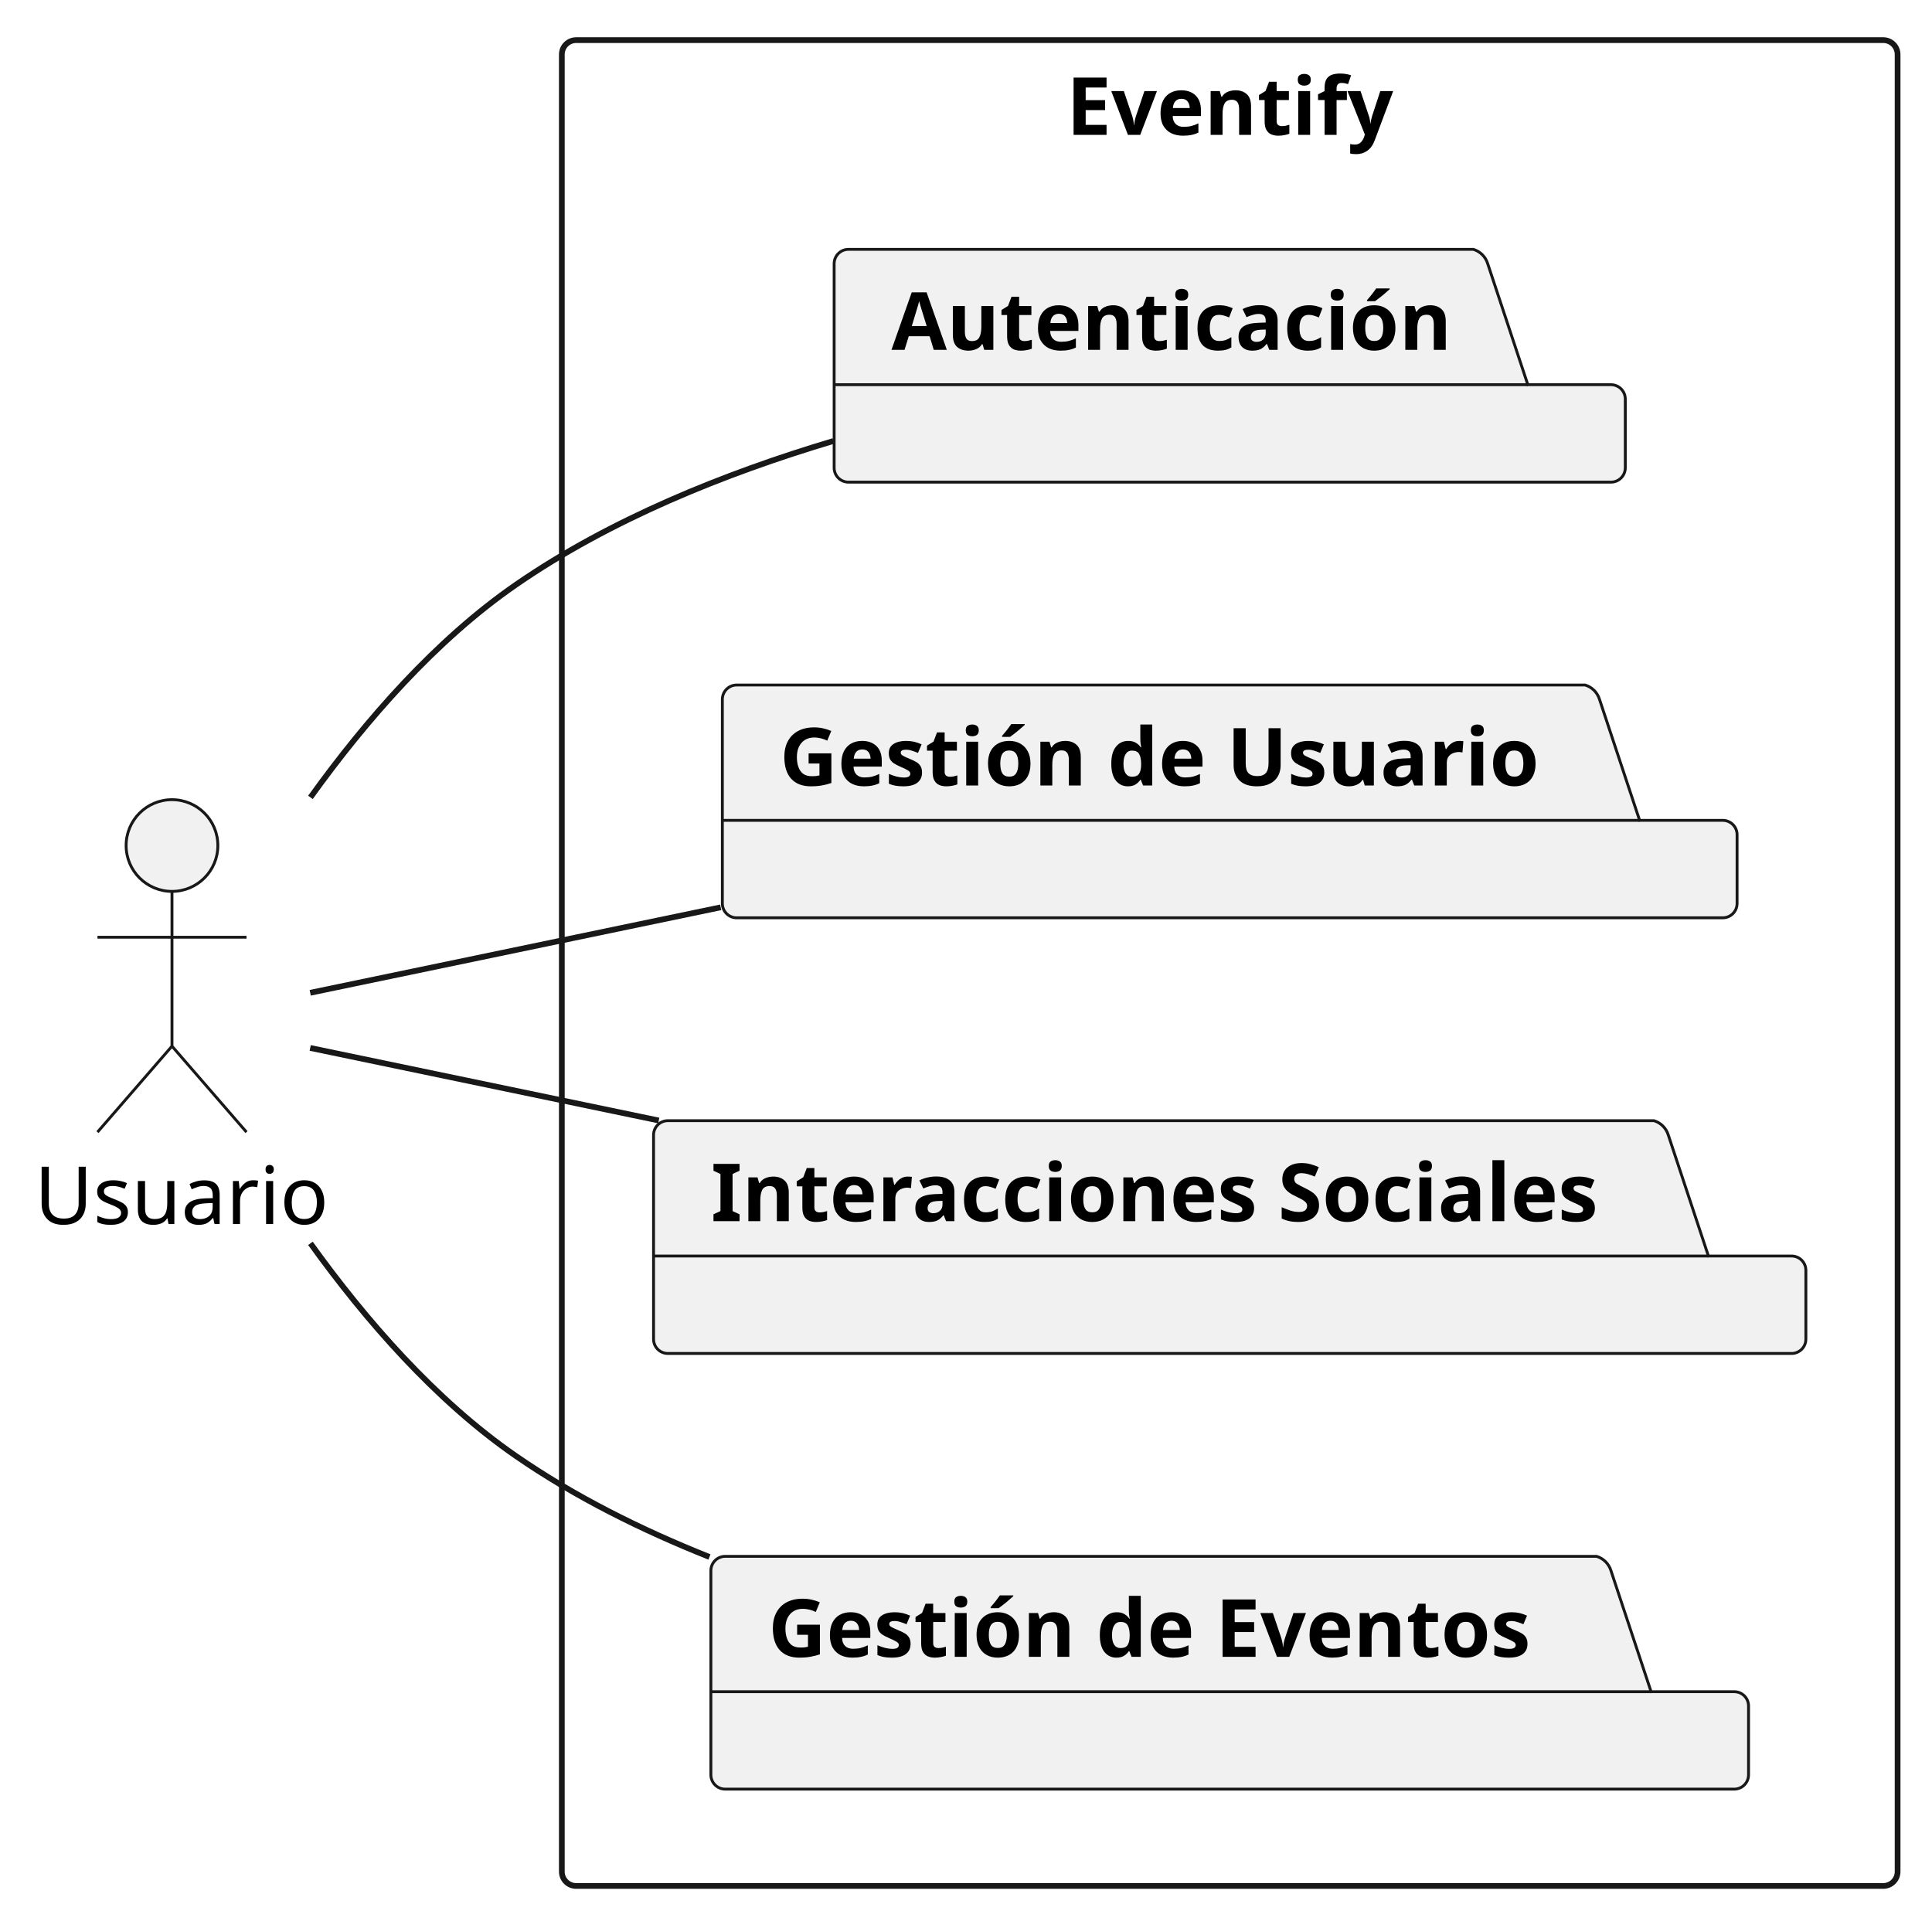
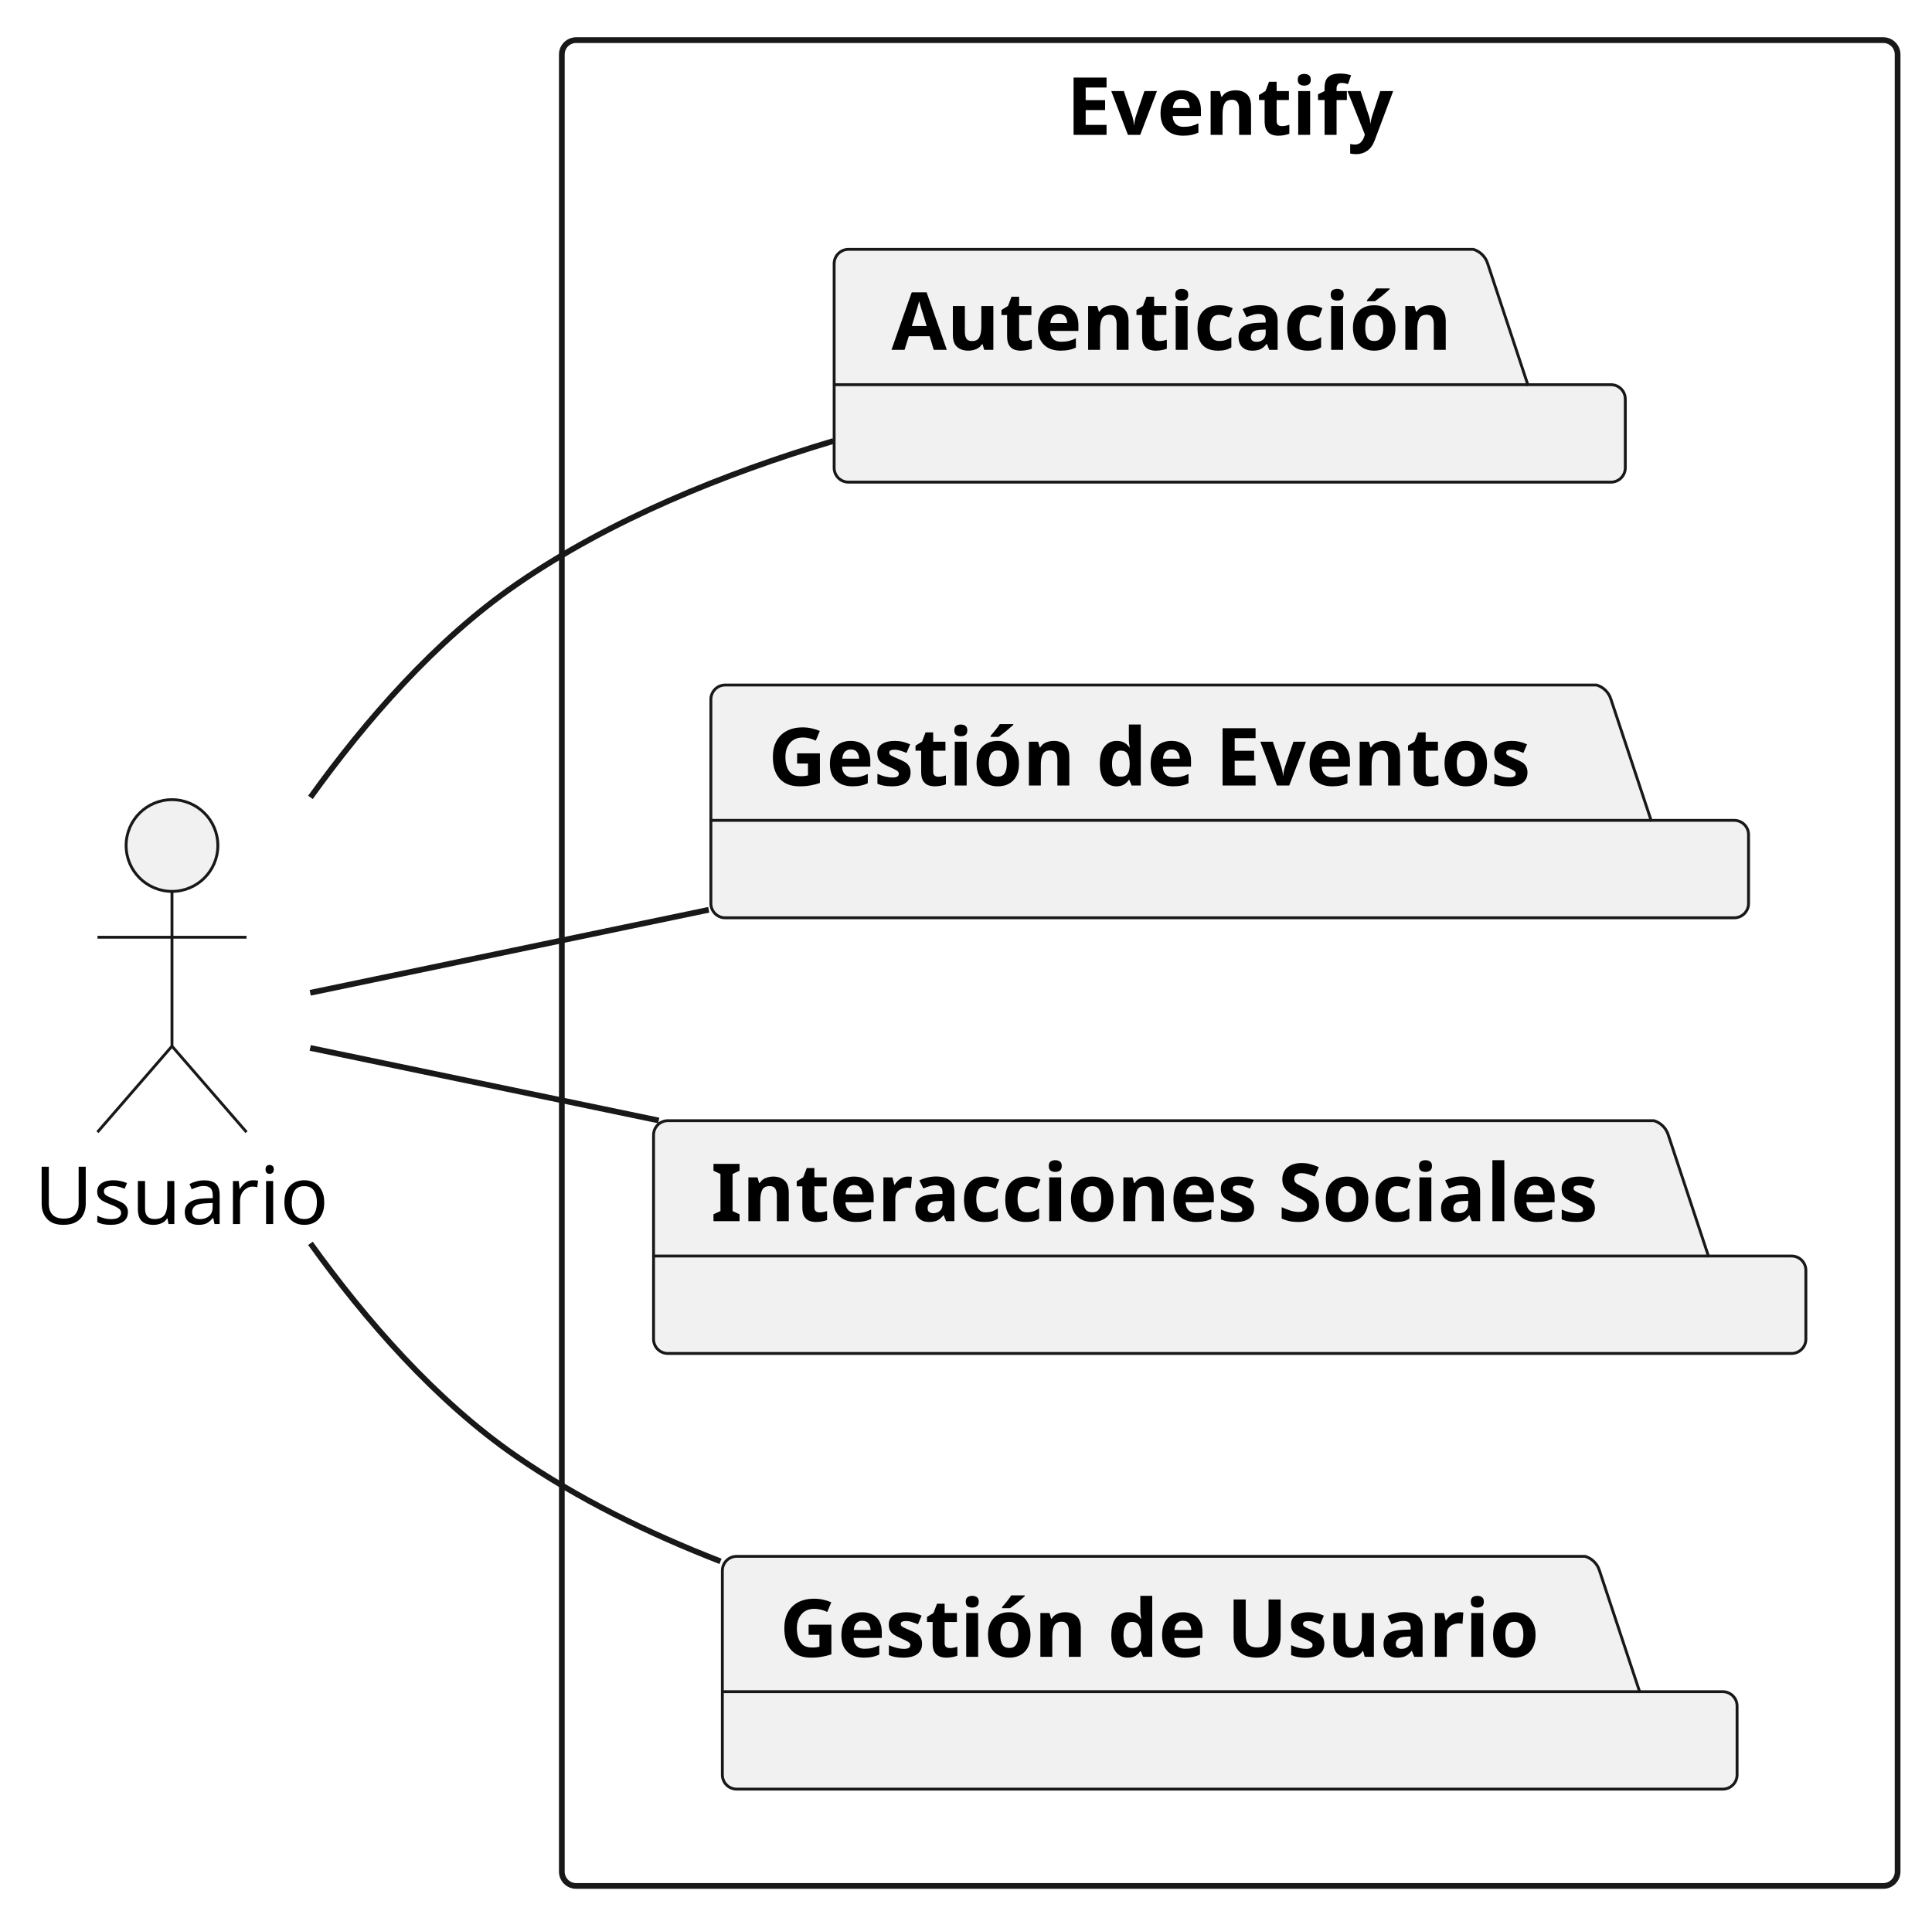
<svg xmlns="http://www.w3.org/2000/svg" contentStyleType="text/css" height="335px" preserveAspectRatio="none" style="width:337px;height:335px;background:#FFFFFF;" version="1.1" viewBox="0 0 337 335" width="337px" zoomAndPan="magnify">
  <defs />
  <g>
    <g id="cluster_Eventify">
      <rect fill="none" height="322" rx="2.5" ry="2.5" style="stroke:#181818;stroke-width:1.0;" width="233" x="98" y="7" />
      <text fill="#000000" font-family="sans-serif" font-size="14" font-weight="bold" lengthAdjust="spacing" textLength="57" x="186" y="23.533">Eventify</text>
    </g>
    <g id="elem_Autenticación">
      <path d="M148,43.5 L257,43.5 A3.75,3.75 0 0 1 259.5,46 L266.5,67.109 L281,67.109 A2.5,2.5 0 0 1 283.5,69.609 L283.5,81.609 A2.5,2.5 0 0 1 281,84.109 L148,84.109 A2.5,2.5 0 0 1 145.5,81.609 L145.5,46 A2.5,2.5 0 0 1 148,43.5 " fill="#F1F1F1" style="stroke:#181818;stroke-width:0.5;" />
      <line style="stroke:#181818;stroke-width:0.5;" x1="145.5" x2="266.5" y1="67.109" y2="67.109" />
      <text fill="#000000" font-family="sans-serif" font-size="14" font-weight="bold" lengthAdjust="spacing" textLength="96" x="155.5" y="61.033">Autenticación</text>
    </g>
-     <g id="elem_Gestión de Usuario">
-       <path d="M128.5,119.5 L276.5,119.5 A3.75,3.75 0 0 1 279,122 L286,143.109 L300.5,143.109 A2.5,2.5 0 0 1 303,145.609 L303,157.609 A2.5,2.5 0 0 1 300.5,160.109 L128.5,160.109 A2.5,2.5 0 0 1 126,157.609 L126,122 A2.5,2.5 0 0 1 128.5,119.5 " fill="#F1F1F1" style="stroke:#181818;stroke-width:0.5;" />
-       <line style="stroke:#181818;stroke-width:0.5;" x1="126" x2="286" y1="143.109" y2="143.109" />
-       <text fill="#000000" font-family="sans-serif" font-size="14" font-weight="bold" lengthAdjust="spacing" textLength="135" x="136" y="137.033">Gestión de Usuario</text>
+     <g id="elem_Gestión de Eventos">
+       <path d="M126.5,119.5 L278.5,119.5 A3.75,3.75 0 0 1 281,122 L288,143.109 L302.5,143.109 A2.5,2.5 0 0 1 305,145.609 L305,157.609 A2.5,2.5 0 0 1 302.5,160.109 L126.5,160.109 A2.5,2.5 0 0 1 124,157.609 L124,122 A2.5,2.5 0 0 1 126.5,119.5 " fill="#F1F1F1" style="stroke:#181818;stroke-width:0.5;" />
+       <line style="stroke:#181818;stroke-width:0.5;" x1="124" x2="288" y1="143.109" y2="143.109" />
+       <text fill="#000000" font-family="sans-serif" font-size="14" font-weight="bold" lengthAdjust="spacing" textLength="139" x="134" y="137.033">Gestión de Eventos</text>
    </g>
    <g id="elem_Interacciones Sociales">
      <path d="M116.5,195.5 L288.5,195.5 A3.75,3.75 0 0 1 291,198 L298,219.109 L312.5,219.109 A2.5,2.5 0 0 1 315,221.609 L315,233.609 A2.5,2.5 0 0 1 312.5,236.109 L116.5,236.109 A2.5,2.5 0 0 1 114,233.609 L114,198 A2.5,2.5 0 0 1 116.5,195.5 " fill="#F1F1F1" style="stroke:#181818;stroke-width:0.5;" />
      <line style="stroke:#181818;stroke-width:0.5;" x1="114" x2="298" y1="219.109" y2="219.109" />
      <text fill="#000000" font-family="sans-serif" font-size="14" font-weight="bold" lengthAdjust="spacing" textLength="159" x="124" y="213.033">Interacciones Sociales</text>
    </g>
-     <g id="elem_Gestión de Eventos">
-       <path d="M126.5,271.5 L278.5,271.5 A3.75,3.75 0 0 1 281,274 L288,295.109 L302.5,295.109 A2.5,2.5 0 0 1 305,297.609 L305,309.609 A2.5,2.5 0 0 1 302.5,312.109 L126.5,312.109 A2.5,2.5 0 0 1 124,309.609 L124,274 A2.5,2.5 0 0 1 126.5,271.5 " fill="#F1F1F1" style="stroke:#181818;stroke-width:0.5;" />
-       <line style="stroke:#181818;stroke-width:0.5;" x1="124" x2="288" y1="295.109" y2="295.109" />
-       <text fill="#000000" font-family="sans-serif" font-size="14" font-weight="bold" lengthAdjust="spacing" textLength="139" x="134" y="289.033">Gestión de Eventos</text>
+     <g id="elem_Gestión de Usuario">
+       <path d="M128.5,271.5 L276.5,271.5 A3.75,3.75 0 0 1 279,274 L286,295.109 L300.5,295.109 A2.5,2.5 0 0 1 303,297.609 L303,309.609 A2.5,2.5 0 0 1 300.5,312.109 L128.5,312.109 A2.5,2.5 0 0 1 126,309.609 L126,274 A2.5,2.5 0 0 1 128.5,271.5 " fill="#F1F1F1" style="stroke:#181818;stroke-width:0.5;" />
+       <line style="stroke:#181818;stroke-width:0.5;" x1="126" x2="286" y1="295.109" y2="295.109" />
+       <text fill="#000000" font-family="sans-serif" font-size="14" font-weight="bold" lengthAdjust="spacing" textLength="135" x="136" y="289.033">Gestión de Usuario</text>
    </g>
    <g id="elem_usuario">
      <ellipse cx="30" cy="147.5" fill="#F1F1F1" rx="8" ry="8" style="stroke:#181818;stroke-width:0.5;" />
      <path d="M30,155.5 L30,182.5 M17,163.5 L43,163.5 M30,182.5 L17,197.5 M30,182.5 L43,197.5 " fill="none" style="stroke:#181818;stroke-width:0.5;" />
      <text fill="#000000" font-family="sans-serif" font-size="14" lengthAdjust="spacing" textLength="48" x="6" y="213.533">Usuario</text>
    </g>
    <g id="link_usuario_Autenticación">
      <path d="M54.15,139.1 C63.77,125.72 75.98,111.68 90,102 C106.43,90.65 126.36,82.6 145.37,76.93 " fill="none" id="usuario-Autenticación" style="stroke:#181818;stroke-width:1.0;" />
    </g>
+     <g id="link_usuario_Gestión de Eventos">
+       <path d="M54.11,173.19 C71.95,169.47 97.87,164.08 123.63,158.71 " fill="none" id="usuario-Gestión de Eventos" style="stroke:#181818;stroke-width:1.0;" />
+     </g>
    <g id="link_usuario_Gestión de Usuario">
-       <path d="M54.11,173.19 C72.43,169.37 99.27,163.79 125.71,158.28 " fill="none" id="usuario-Gestión de Usuario" style="stroke:#181818;stroke-width:1.0;" />
+       <path d="M54.15,216.9 C63.77,230.28 75.98,244.32 90,254 C100.8,261.46 113.11,267.49 125.68,272.37 " fill="none" id="usuario-Gestión de Usuario" style="stroke:#181818;stroke-width:1.0;" />
    </g>
    <g id="link_usuario_Interacciones Sociales">
      <path d="M54.11,182.81 C69.94,186.11 92.12,190.73 114.91,195.47 " fill="none" id="usuario-Interacciones Sociales" style="stroke:#181818;stroke-width:1.0;" />
    </g>
-     <g id="link_usuario_Gestión de Eventos">
-       <path d="M54.15,216.9 C63.77,230.28 75.98,244.32 90,254 C100.24,261.08 111.85,266.87 123.75,271.61 " fill="none" id="usuario-Gestión de Eventos" style="stroke:#181818;stroke-width:1.0;" />
-     </g>
  </g>
</svg>
